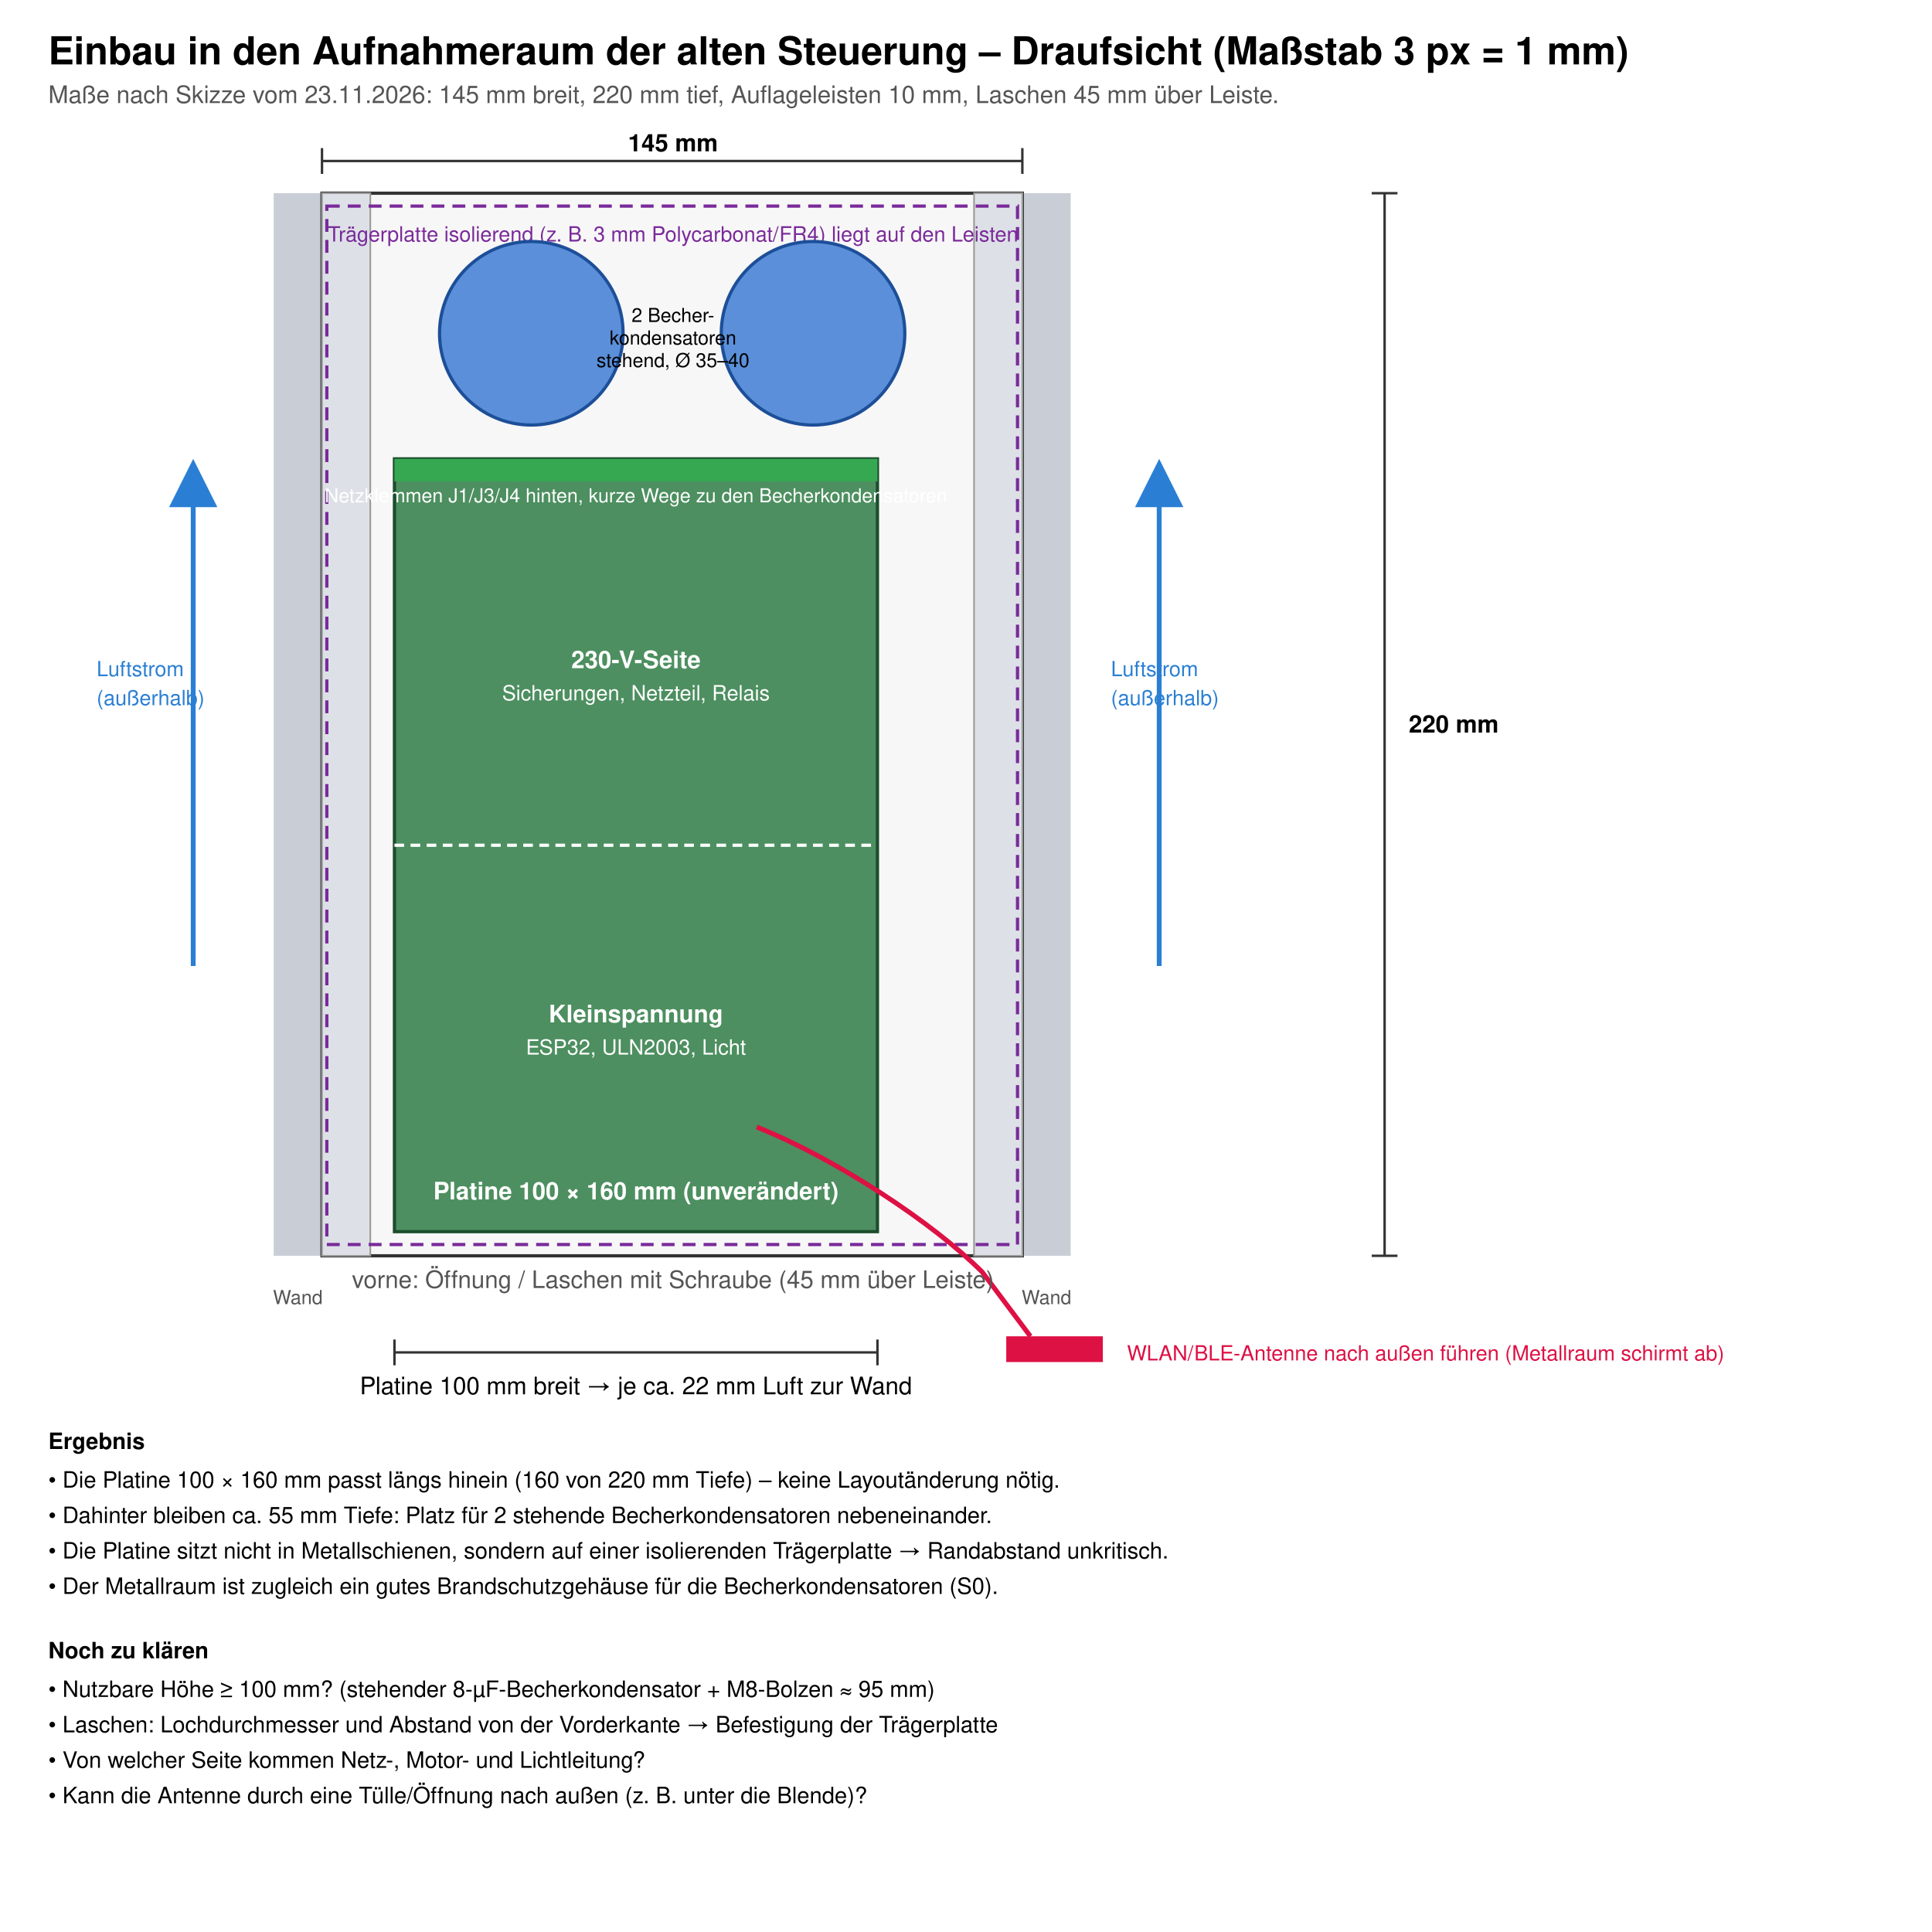
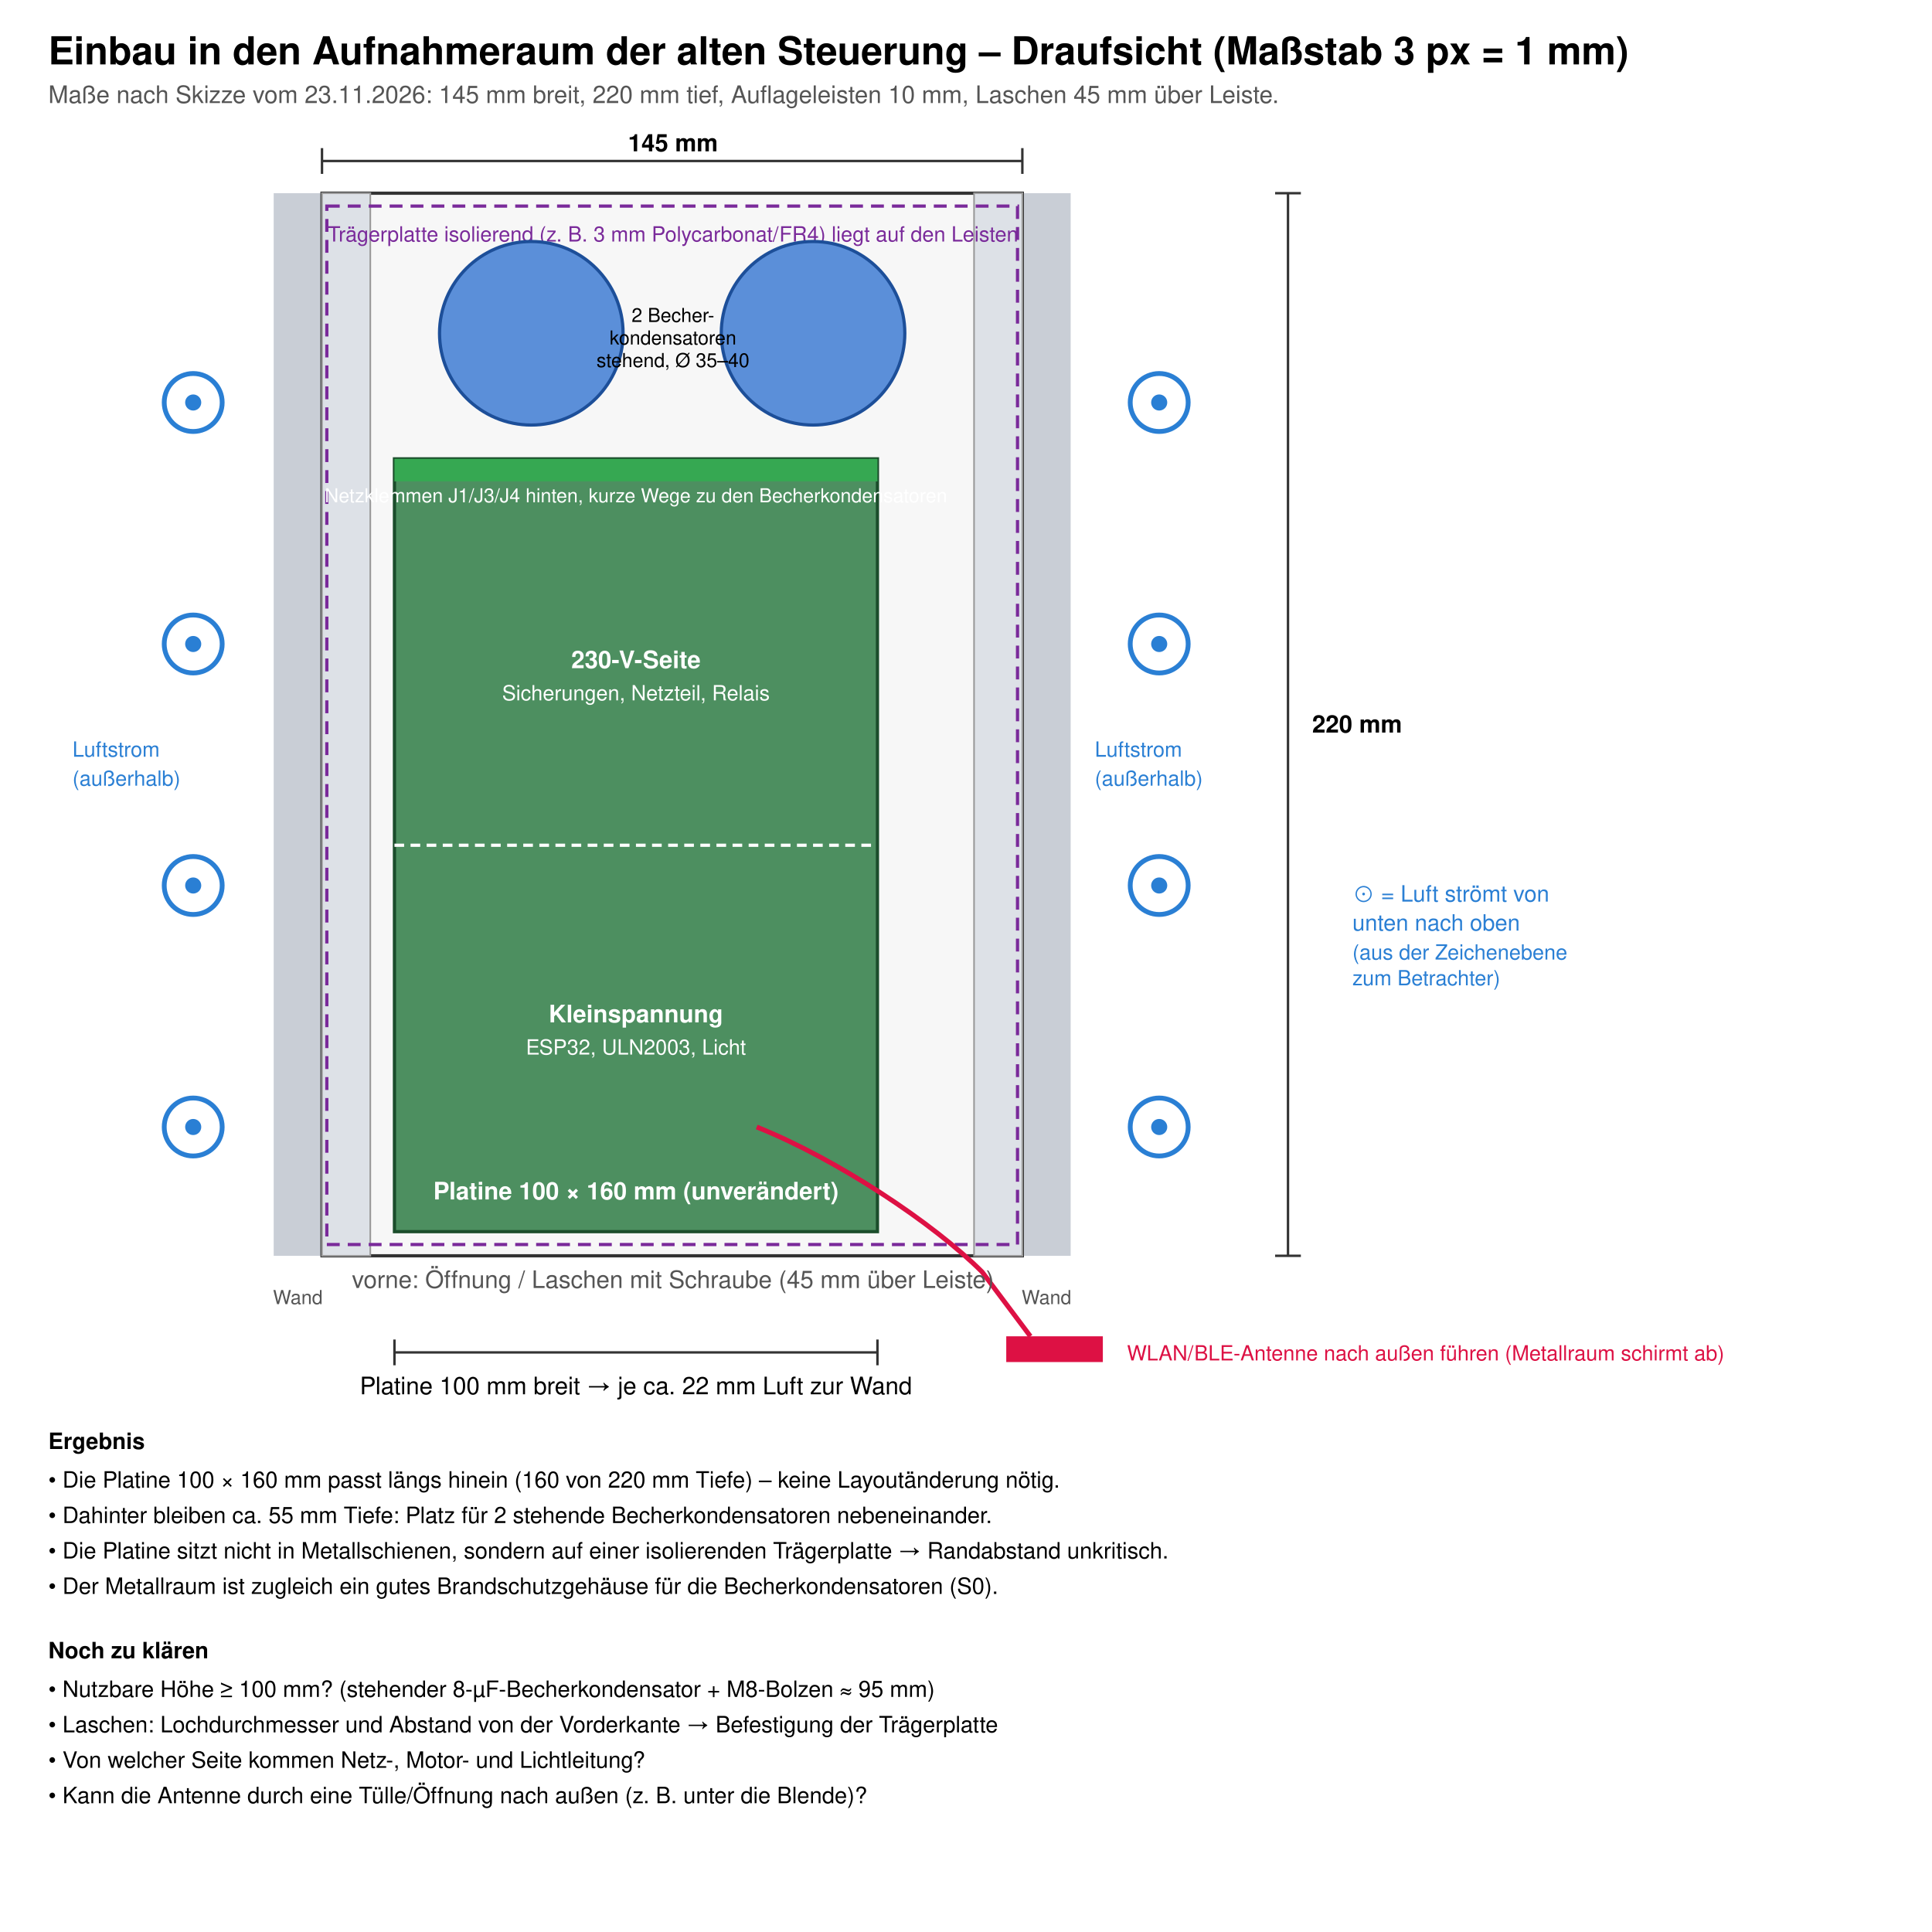
<svg xmlns="http://www.w3.org/2000/svg" viewBox="0 0 1200 1200" width="1200" height="1200" font-family="Helvetica, Arial, sans-serif" font-size="15">
  <rect width="1200" height="1200" fill="#ffffff" />
  <text x="30" y="40" font-size="24" font-weight="bold">Einbau in den Aufnahmeraum der alten Steuerung – Draufsicht (Maßstab 3 px = 1 mm)</text>
  <text x="30" y="64" fill="#555">Maße nach Skizze vom 23.11.2026: 145 mm breit, 220 mm tief, Auflageleisten 10 mm, Laschen 45 mm über Leiste.</text>
  <rect x="170" y="120" width="30" height="660" fill="#c9ced6" />
  <rect x="635" y="120" width="30" height="660" fill="#c9ced6" />
  <text x="185" y="810" text-anchor="middle" font-size="12" fill="#555">Wand</text>
  <text x="650" y="810" text-anchor="middle" font-size="12" fill="#555">Wand</text>
  <rect x="200" y="120" width="435" height="660" fill="#f7f7f7" stroke="#333" stroke-width="2" />
  <rect x="200" y="120" width="30" height="660" fill="#dde1e7" stroke="#999" />
  <rect x="605" y="120" width="30" height="660" fill="#dde1e7" stroke="#999" />
  <g fill="#2a7fd4" font-size="13">
-     <text x="60" y="420">Luftstrom</text>
-     <text x="60" y="438">(außerhalb)</text>
-     <text x="690" y="420">Luftstrom</text>
-     <text x="690" y="438">(außerhalb)</text>
+     <text x="45" y="470">Luftstrom</text>
+     <text x="45" y="488">(außerhalb)</text>
+     <text x="680" y="470">Luftstrom</text>
+     <text x="680" y="488">(außerhalb)</text>
  </g>
-   <path d="M120 600 L120 300" stroke="#2a7fd4" stroke-width="3" marker-end="url(#a)" />
-   <path d="M720 600 L720 300" stroke="#2a7fd4" stroke-width="3" marker-end="url(#a)" />
+   <circle cx="120" cy="250" r="18" fill="none" stroke="#2a7fd4" stroke-width="3" />
+   <circle cx="120" cy="250" r="5" fill="#2a7fd4" />
+   <circle cx="120" cy="400" r="18" fill="none" stroke="#2a7fd4" stroke-width="3" />
+   <circle cx="120" cy="400" r="5" fill="#2a7fd4" />
+   <circle cx="120" cy="550" r="18" fill="none" stroke="#2a7fd4" stroke-width="3" />
+   <circle cx="120" cy="550" r="5" fill="#2a7fd4" />
+   <circle cx="120" cy="700" r="18" fill="none" stroke="#2a7fd4" stroke-width="3" />
+   <circle cx="120" cy="700" r="5" fill="#2a7fd4" />
+   <circle cx="720" cy="250" r="18" fill="none" stroke="#2a7fd4" stroke-width="3" />
+   <circle cx="720" cy="250" r="5" fill="#2a7fd4" />
+   <circle cx="720" cy="400" r="18" fill="none" stroke="#2a7fd4" stroke-width="3" />
+   <circle cx="720" cy="400" r="5" fill="#2a7fd4" />
+   <circle cx="720" cy="550" r="18" fill="none" stroke="#2a7fd4" stroke-width="3" />
+   <circle cx="720" cy="550" r="5" fill="#2a7fd4" />
+   <circle cx="720" cy="700" r="18" fill="none" stroke="#2a7fd4" stroke-width="3" />
+   <circle cx="720" cy="700" r="5" fill="#2a7fd4" />
  <defs>
    <marker id="a" markerWidth="10" markerHeight="10" refX="5" refY="5" orient="auto">
      <path d="M0,0 L10,5 L0,10 z" fill="#2a7fd4" />
    </marker>
  </defs>
  <rect x="203" y="128" width="429" height="645" fill="none" stroke="#7a2a9a" stroke-width="2" stroke-dasharray="8 5" />
  <text x="418" y="150" text-anchor="middle" fill="#7a2a9a" font-size="13">Trägerplatte isolierend (z. B. 3 mm Polycarbonat/FR4) liegt auf den Leisten</text>
  <rect x="245" y="285" width="300" height="480" fill="#2f7d46" fill-opacity="0.85" stroke="#1b4d2b" stroke-width="2" />
  <line x1="245" y1="525" x2="545" y2="525" stroke="#ffffff" stroke-width="2" stroke-dasharray="6 4" />
  <text x="395" y="415" text-anchor="middle" fill="#fff" font-weight="bold">230-V-Seite</text>
  <text x="395" y="435" text-anchor="middle" fill="#fff" font-size="13">Sicherungen, Netzteil, Relais</text>
  <text x="395" y="635" text-anchor="middle" fill="#fff" font-weight="bold">Kleinspannung</text>
  <text x="395" y="655" text-anchor="middle" fill="#fff" font-size="13">ESP32, ULN2003, Licht</text>
  <text x="395" y="745" text-anchor="middle" fill="#fff" font-weight="bold">Platine 100 × 160 mm (unverändert)</text>
  <rect x="245" y="285" width="300" height="14" fill="#36a852" />
  <text x="395" y="312" text-anchor="middle" font-size="12" fill="#fff">Netzklemmen J1/J3/J4 hinten, kurze Wege zu den Becherkondensatoren</text>
  <circle cx="330" cy="207" r="57" fill="#5b8fd9" stroke="#1d4f99" stroke-width="2" />
  <circle cx="505" cy="207" r="57" fill="#5b8fd9" stroke="#1d4f99" stroke-width="2" />
  <text x="418" y="200" text-anchor="middle" font-size="12">2 Becher-</text>
  <text x="418" y="214" text-anchor="middle" font-size="12">kondensatoren</text>
  <text x="418" y="228" text-anchor="middle" font-size="12">stehend, Ø 35–40</text>
  <path d="M470 700 C 520 720, 580 760, 610 790 L 640 830" fill="none" stroke="#d14" stroke-width="3" />
  <rect x="625" y="830" width="60" height="16" fill="#d14" />
  <text x="700" y="845" fill="#d14" font-size="13">WLAN/BLE-Antenne nach außen führen (Metallraum schirmt ab)</text>
  <g stroke="#333" stroke-width="1.5">
    <line x1="200" y1="100" x2="635" y2="100" />
    <line x1="200" y1="92" x2="200" y2="108" />
    <line x1="635" y1="92" x2="635" y2="108" />
-     <line x1="860" y1="120" x2="860" y2="780" />
-     <line x1="852" y1="120" x2="868" y2="120" />
-     <line x1="852" y1="780" x2="868" y2="780" />
+     <line x1="800" y1="120" x2="800" y2="780" />
+     <line x1="792" y1="120" x2="808" y2="120" />
+     <line x1="792" y1="780" x2="808" y2="780" />
    <line x1="245" y1="840" x2="545" y2="840" />
    <line x1="245" y1="832" x2="245" y2="848" />
    <line x1="545" y1="832" x2="545" y2="848" />
  </g>
  <text x="418" y="94" text-anchor="middle" font-weight="bold">145 mm</text>
-   <text x="875" y="455" font-weight="bold">220 mm</text>
+   <text x="815" y="455" font-weight="bold">220 mm</text>
  <text x="395" y="866" text-anchor="middle">Platine 100 mm breit → je ca. 22 mm Luft zur Wand</text>
+   <text x="840" y="560" fill="#2a7fd4" font-size="14">⊙ = Luft strömt von</text>
+   <text x="840" y="578" fill="#2a7fd4" font-size="14">unten nach oben</text>
+   <text x="840" y="596" fill="#2a7fd4" font-size="13">(aus der Zeichenebene</text>
+   <text x="840" y="612" fill="#2a7fd4" font-size="13">zum Betrachter)</text>
  <text x="418" y="800" text-anchor="middle" fill="#555">vorne: Öffnung / Laschen mit Schraube (45 mm über Leiste)</text>
  <g font-size="14">
    <text x="30" y="900" font-weight="bold">Ergebnis</text>
    <text x="30" y="924">• Die Platine 100 × 160 mm passt längs hinein (160 von 220 mm Tiefe) – keine Layoutänderung nötig.</text>
    <text x="30" y="946">• Dahinter bleiben ca. 55 mm Tiefe: Platz für 2 stehende Becherkondensatoren nebeneinander.</text>
    <text x="30" y="968">• Die Platine sitzt nicht in Metallschienen, sondern auf einer isolierenden Trägerplatte → Randabstand unkritisch.</text>
    <text x="30" y="990">• Der Metallraum ist zugleich ein gutes Brandschutzgehäuse für die Becherkondensatoren (S0).</text>
    <text x="30" y="1030" font-weight="bold">Noch zu klären</text>
    <text x="30" y="1054">• Nutzbare Höhe ≥ 100 mm? (stehender 8-µF-Becherkondensator + M8-Bolzen ≈ 95 mm)</text>
    <text x="30" y="1076">• Laschen: Lochdurchmesser und Abstand von der Vorderkante → Befestigung der Trägerplatte</text>
    <text x="30" y="1098">• Von welcher Seite kommen Netz-, Motor- und Lichtleitung?</text>
    <text x="30" y="1120">• Kann die Antenne durch eine Tülle/Öffnung nach außen (z. B. unter die Blende)?</text>
  </g>
</svg>
